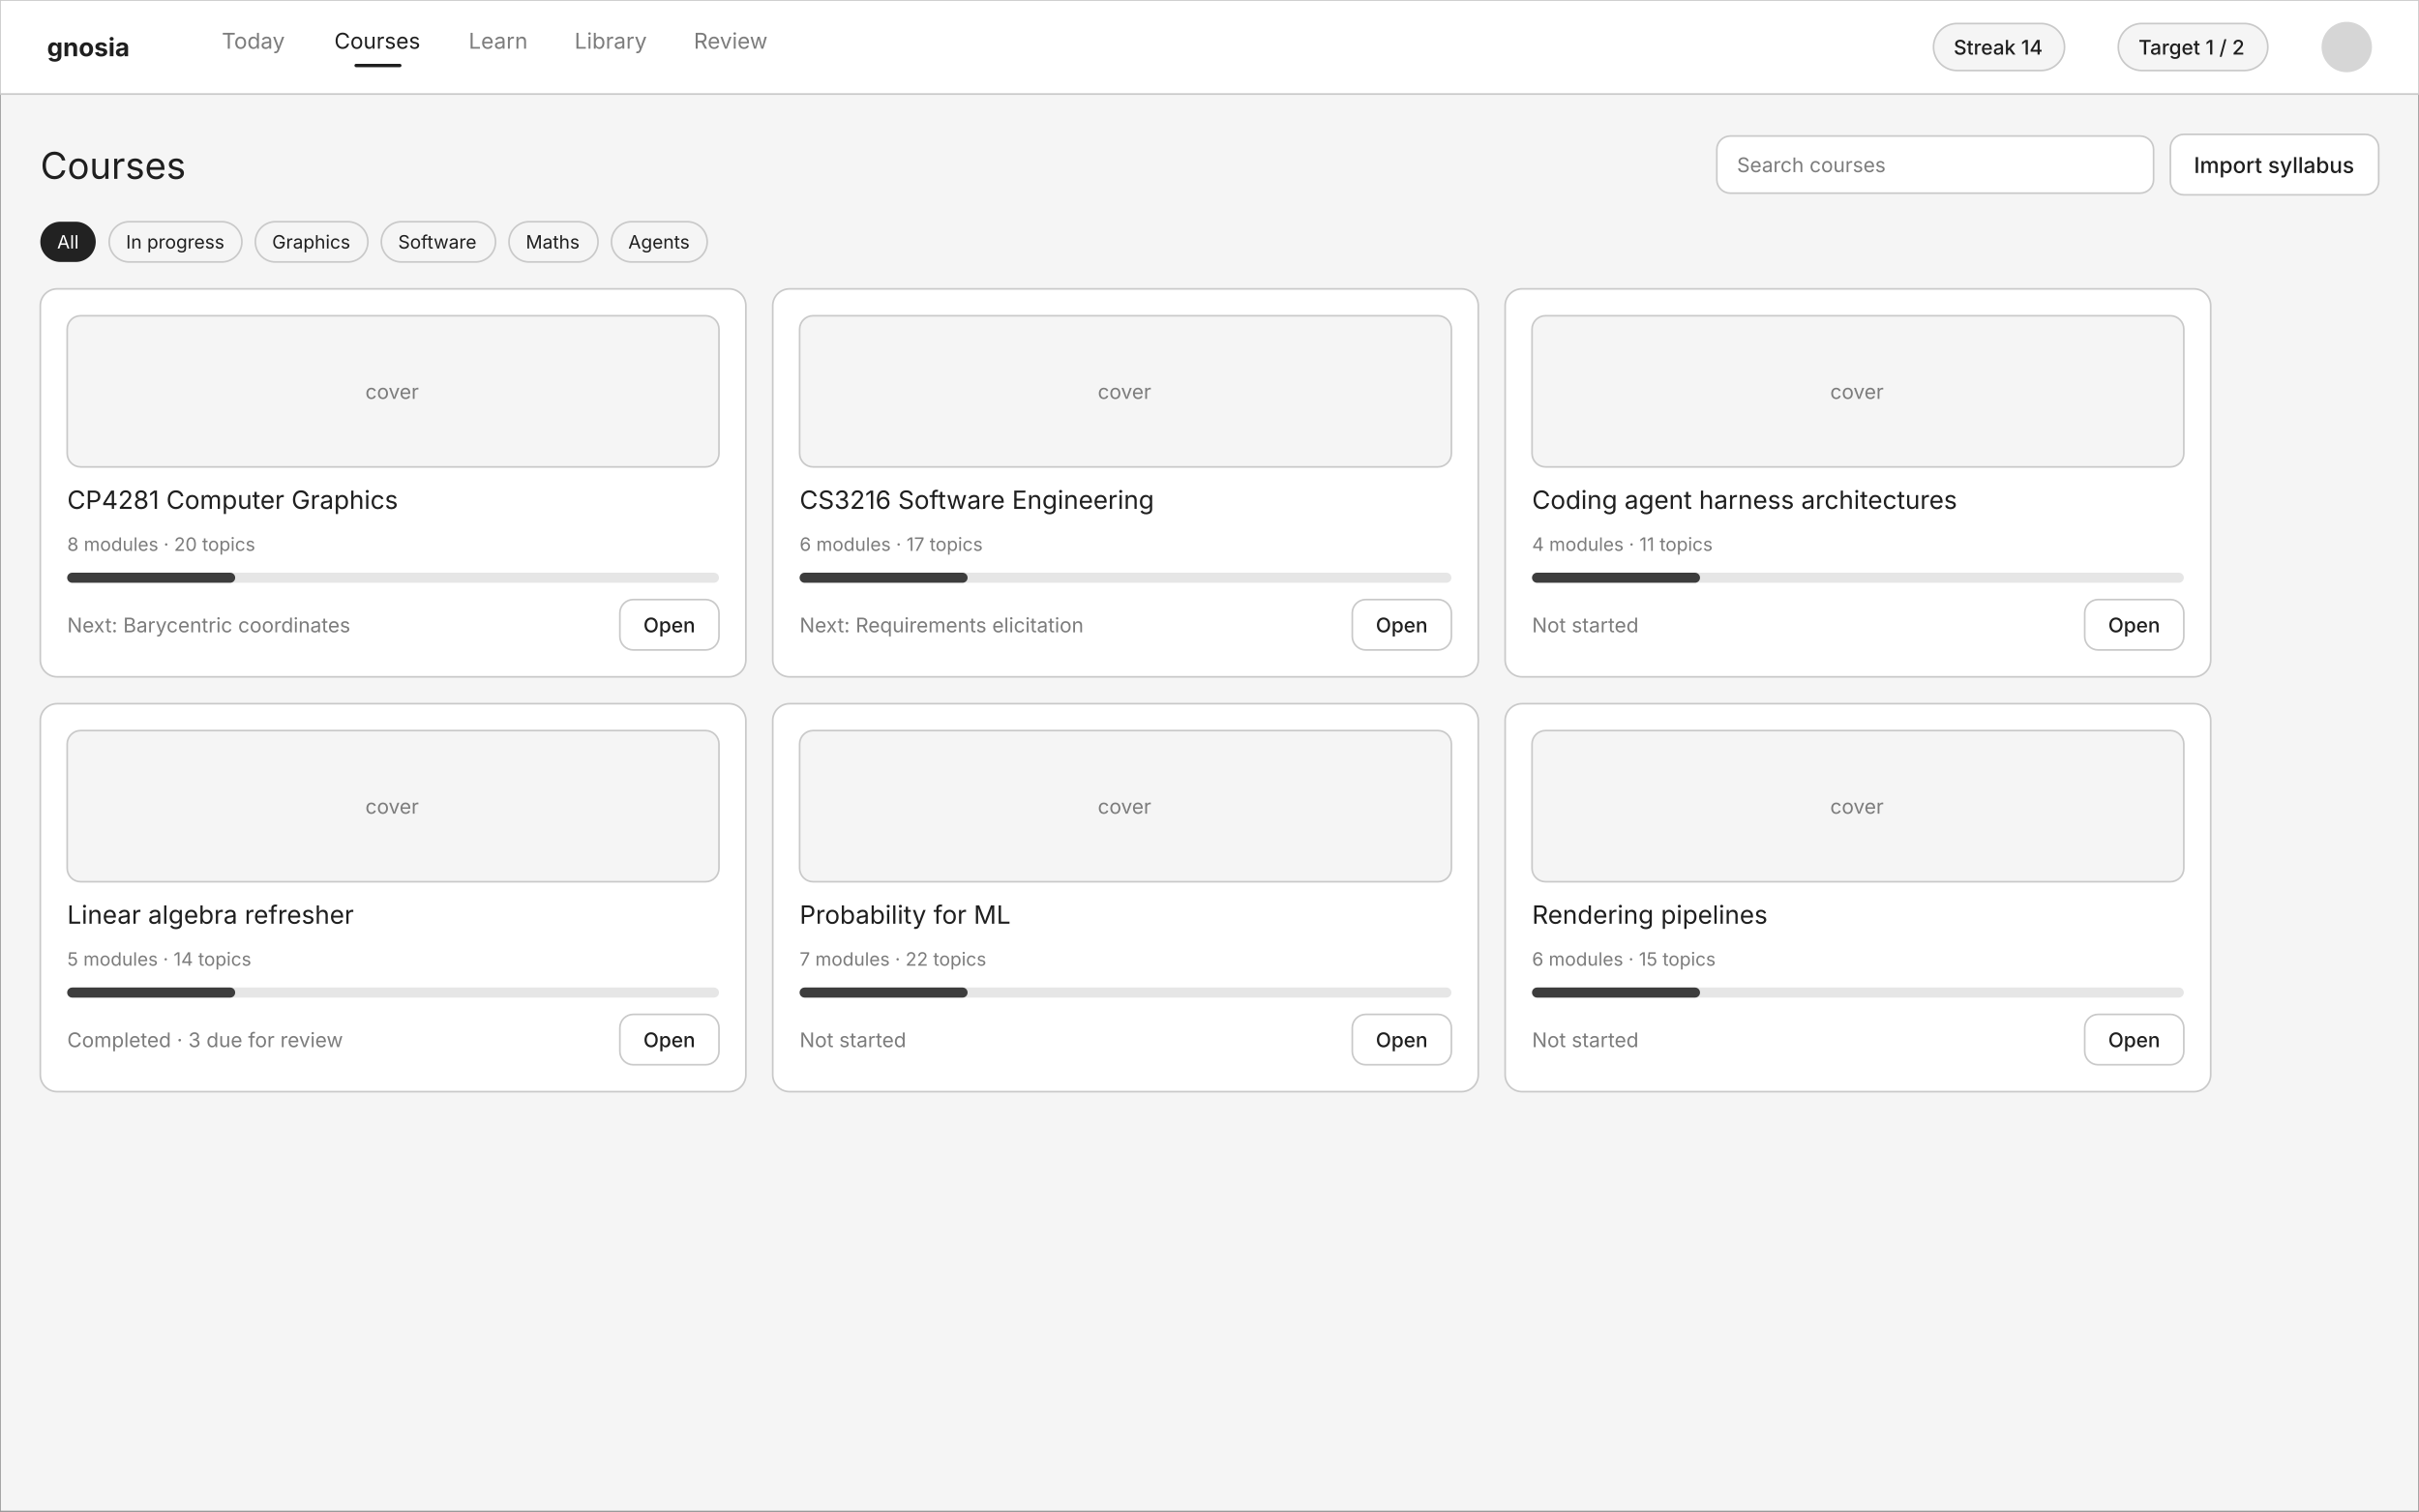
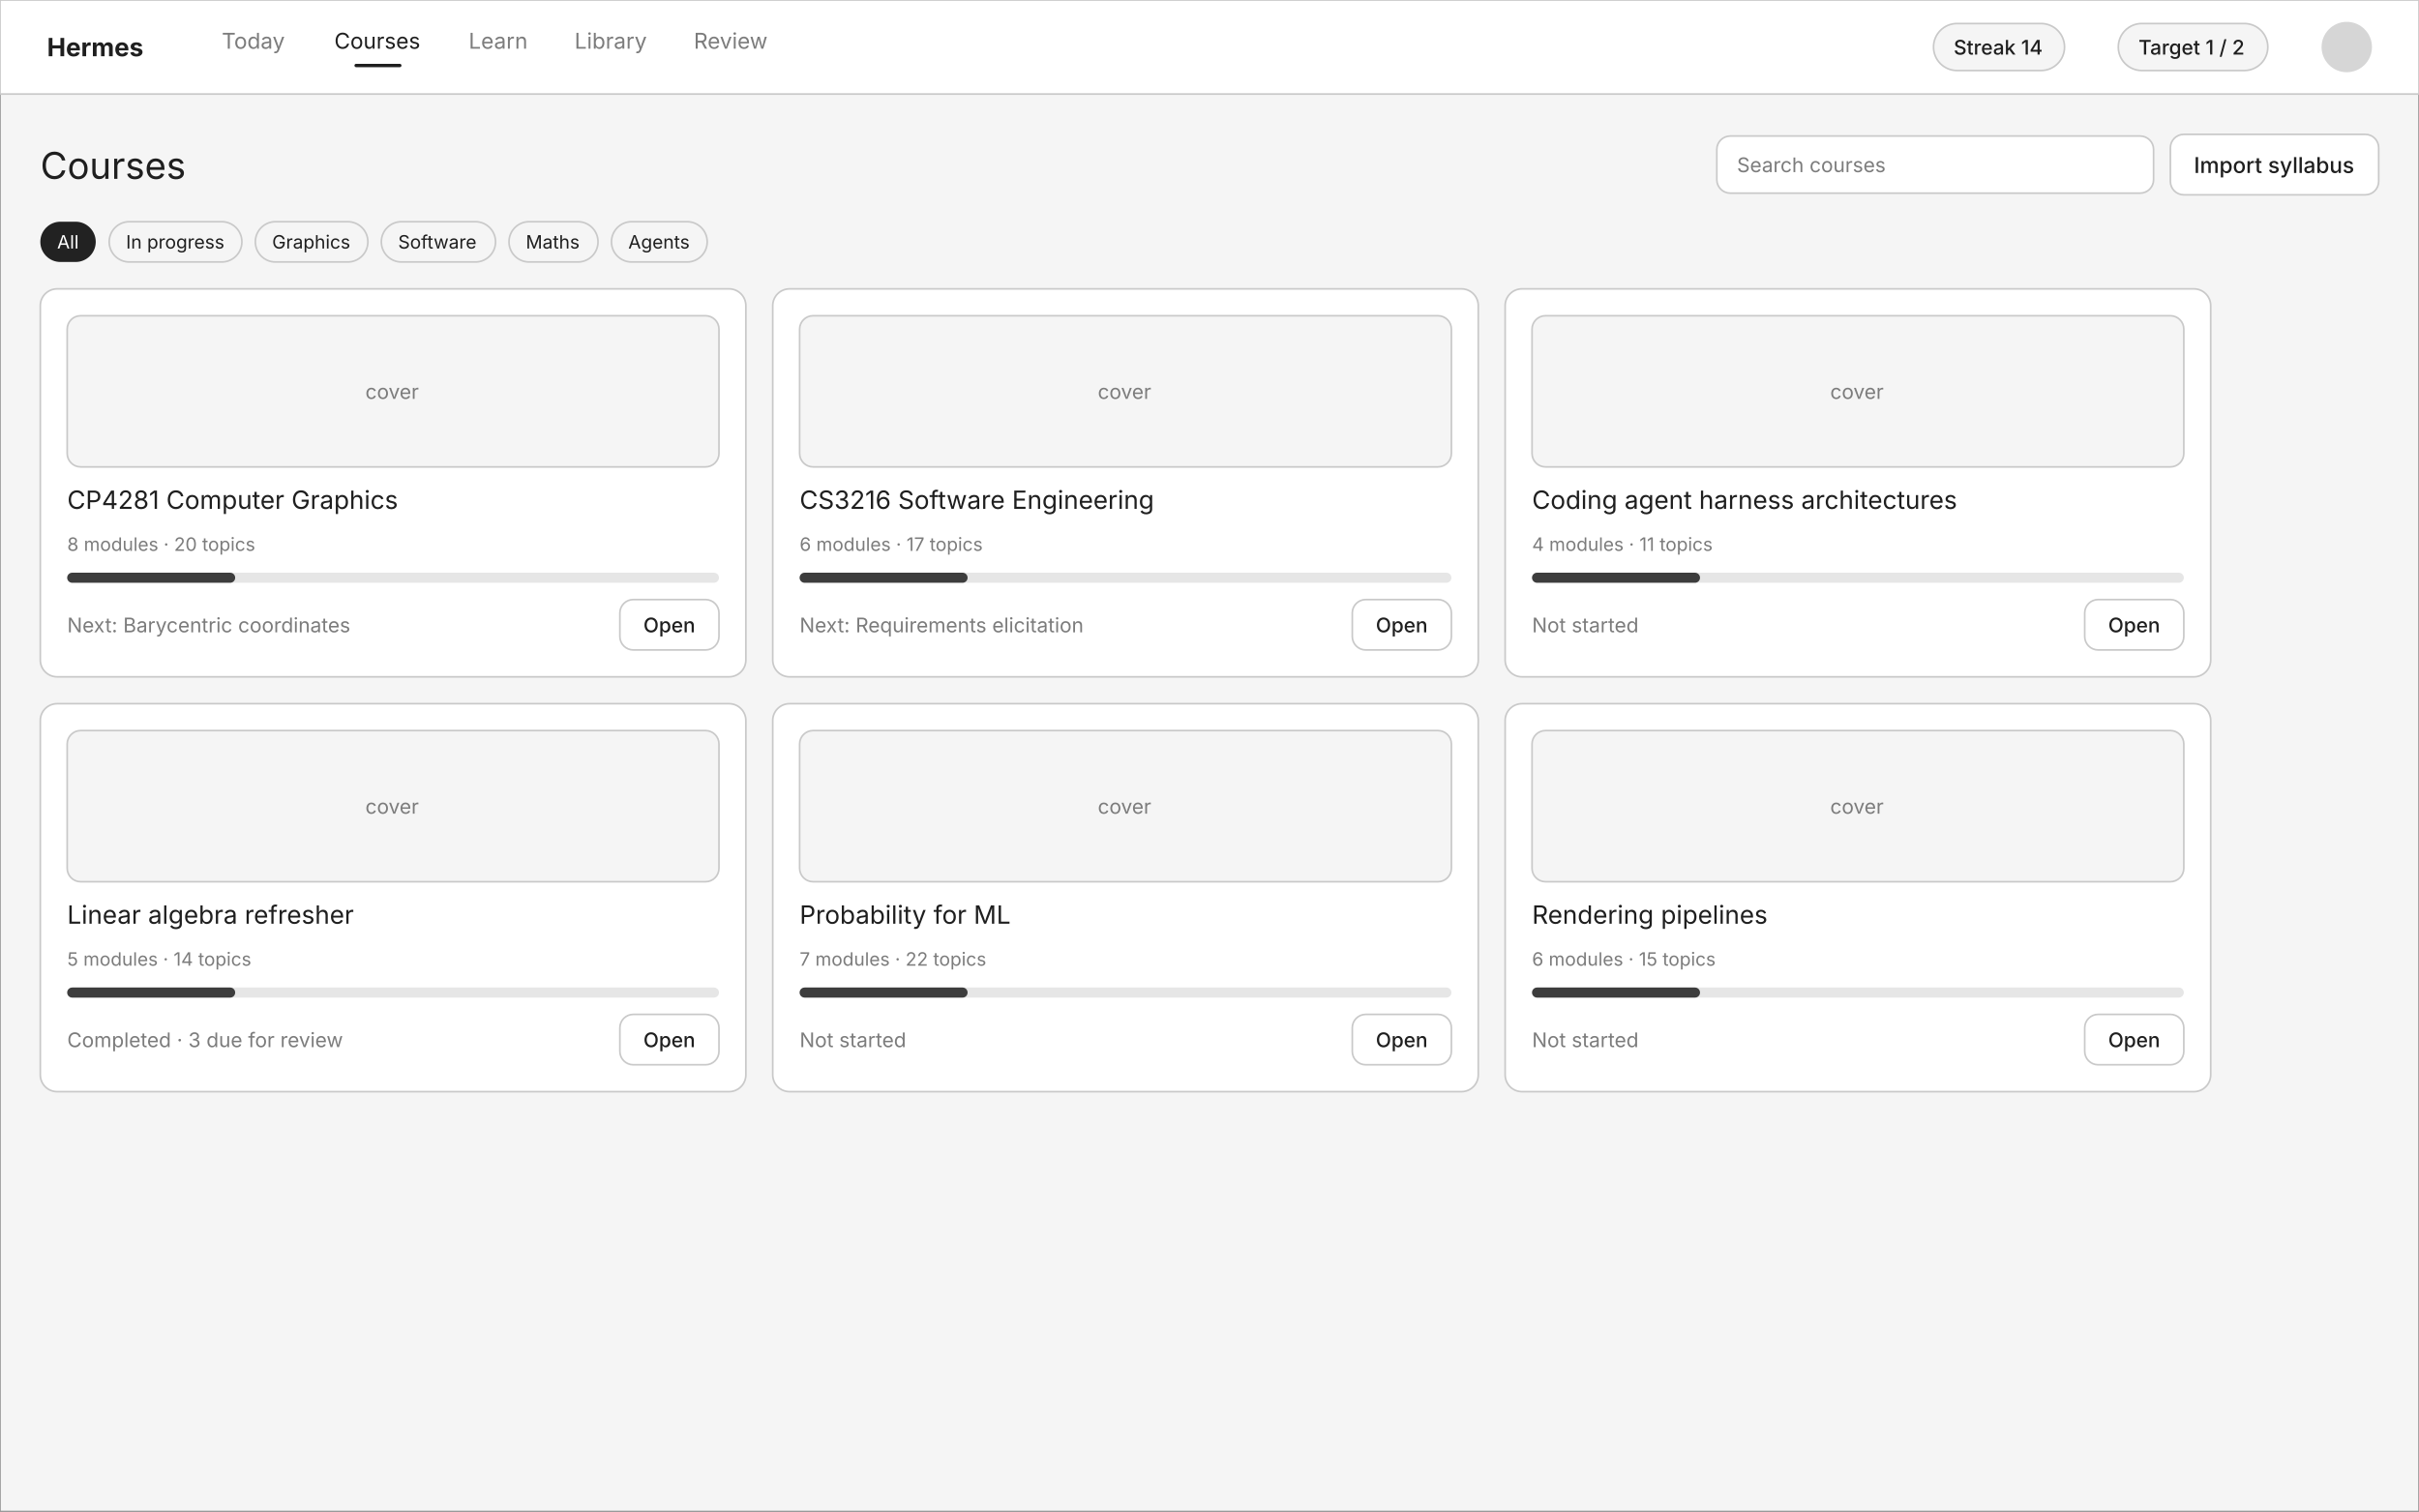
<svg xmlns="http://www.w3.org/2000/svg" width="1440" height="900" viewBox="0 0 1440 900">
  <defs>
    <clipPath id="clip0">
      <rect width="1440" height="900" />
    </clipPath>
  </defs>
  <g>
    <rect width="1440" height="900" fill="#F5F5F5" stroke="#9A9A9A" stroke-width="1" />
    <g clip-path="url(#clip0)">
      <g>
        <rect width="1440" height="56" fill="#FFFFFF" stroke="#C9C9C9" stroke-width="1" />
        <g transform="translate(28, 18.5)">
-           <text x="0" y="15" font-family="Inter" font-size="15" font-weight="700" fill="#1F1F1F">gnosia</text>
+           <text x="0" y="15" font-family="Inter" font-size="15" font-weight="700" fill="#1F1F1F">Hermes</text>
        </g>
        <g transform="translate(132, 16)">
          <g>
            <g>
              <text x="0" y="13" font-family="Inter" font-size="13" fill="#7C7C7C">Today</text>
            </g>
            <g transform="translate(5.5, 22)">
              <rect width="28" height="2" rx="1" ry="1" fill="#FFFFFF" />
            </g>
          </g>
          <g transform="translate(67, 0)">
            <g>
              <text x="0" y="13" font-family="Inter" font-size="13" fill="#1F1F1F">Courses</text>
            </g>
            <g transform="translate(12, 22)">
              <rect width="28" height="2" rx="1" ry="1" fill="#1F1F1F" />
            </g>
          </g>
          <g transform="translate(147, 0)">
            <g>
              <text x="0" y="13" font-family="Inter" font-size="13" fill="#7C7C7C">Learn</text>
            </g>
            <g transform="translate(3.5, 22)">
              <rect width="28" height="2" rx="1" ry="1" fill="#FFFFFF" />
            </g>
          </g>
          <g transform="translate(210, 0)">
            <g>
              <text x="0" y="13" font-family="Inter" font-size="13" fill="#7C7C7C">Library</text>
            </g>
            <g transform="translate(7.5, 22)">
              <rect width="28" height="2" rx="1" ry="1" fill="#FFFFFF" />
            </g>
          </g>
          <g transform="translate(281, 0)">
            <g>
              <text x="0" y="13" font-family="Inter" font-size="13" fill="#7C7C7C">Review</text>
            </g>
            <g transform="translate(8.5, 22)">
              <rect width="28" height="2" rx="1" ry="1" fill="#FFFFFF" />
            </g>
          </g>
        </g>
        <g transform="translate(490, 28)" />
        <g transform="translate(1151, 14)">
          <rect width="78" height="28" rx="14" ry="14" fill="#F5F5F5" stroke="#C9C9C9" stroke-width="1" />
          <g transform="translate(12, 6.5)">
            <text x="0" y="12" font-family="Inter" font-size="12" font-weight="500" fill="#1F1F1F">Streak 14</text>
          </g>
        </g>
        <g transform="translate(1261, 14)">
          <rect width="89" height="28" rx="14" ry="14" fill="#F5F5F5" stroke="#C9C9C9" stroke-width="1" />
          <g transform="translate(12, 6.5)">
            <text x="0" y="12" font-family="Inter" font-size="12" font-weight="500" fill="#1F1F1F">Target 1 / 2</text>
          </g>
        </g>
        <g transform="translate(1382, 13)">
          <ellipse cx="15" cy="15" rx="15" ry="15" fill="#D6D6D6" />
        </g>
      </g>
      <g transform="translate(0, 56)">
        <g transform="translate(24, 24)">
          <g transform="translate(0, 4.5)">
            <text x="0" y="22" font-family="Inter" font-size="22" fill="#1F1F1F">Courses</text>
          </g>
          <g transform="translate(97, 18)" />
          <g transform="translate(998, 1)">
            <rect width="260" height="34" rx="8" ry="8" fill="#FFFFFF" stroke="#C9C9C9" stroke-width="1" />
            <g transform="translate(12, 9.5)">
              <text x="0" y="12" font-family="Inter" font-size="12" fill="#7C7C7C">Search courses</text>
            </g>
          </g>
          <g transform="translate(1268, 0)">
            <rect width="124" height="36" rx="8" ry="8" fill="#FFFFFF" stroke="#C9C9C9" stroke-width="1" />
            <g transform="translate(14, 10)">
              <text x="0" y="13" font-family="Inter" font-size="13" font-weight="500" fill="#1F1F1F">Import syllabus</text>
            </g>
          </g>
        </g>
        <g transform="translate(24, 76)">
          <g>
            <rect width="33" height="24" rx="12" ry="12" fill="#222222" />
            <g transform="translate(10, 5)">
              <text x="0" y="11" font-family="Inter" font-size="11" fill="#FFFFFF">All</text>
            </g>
          </g>
          <g transform="translate(41, 0)">
            <rect width="79" height="24" rx="12" ry="12" fill="#F5F5F5" stroke="#C9C9C9" stroke-width="1" />
            <g transform="translate(10, 5)">
              <text x="0" y="11" font-family="Inter" font-size="11" fill="#1F1F1F">In progress</text>
            </g>
          </g>
          <g transform="translate(128, 0)">
            <rect width="67" height="24" rx="12" ry="12" fill="#F5F5F5" stroke="#C9C9C9" stroke-width="1" />
            <g transform="translate(10, 5)">
              <text x="0" y="11" font-family="Inter" font-size="11" fill="#1F1F1F">Graphics</text>
            </g>
          </g>
          <g transform="translate(203, 0)">
            <rect width="68" height="24" rx="12" ry="12" fill="#F5F5F5" stroke="#C9C9C9" stroke-width="1" />
            <g transform="translate(10, 5)">
              <text x="0" y="11" font-family="Inter" font-size="11" fill="#1F1F1F">Software</text>
            </g>
          </g>
          <g transform="translate(279, 0)">
            <rect width="53" height="24" rx="12" ry="12" fill="#F5F5F5" stroke="#C9C9C9" stroke-width="1" />
            <g transform="translate(10, 5)">
              <text x="0" y="11" font-family="Inter" font-size="11" fill="#1F1F1F">Maths</text>
            </g>
          </g>
          <g transform="translate(340, 0)">
            <rect width="57" height="24" rx="12" ry="12" fill="#F5F5F5" stroke="#C9C9C9" stroke-width="1" />
            <g transform="translate(10, 5)">
              <text x="0" y="11" font-family="Inter" font-size="11" fill="#1F1F1F">Agents</text>
            </g>
          </g>
        </g>
        <g transform="translate(24, 116)">
          <g>
            <g>
              <rect width="420" height="231" rx="10" ry="10" fill="#FFFFFF" stroke="#C9C9C9" stroke-width="1" />
              <g transform="translate(16, 16)">
                <rect width="388" height="90" rx="8" ry="8" fill="#F5F5F5" stroke="#C9C9C9" stroke-width="1" />
                <g transform="translate(177.5, 37.5)">
                  <text x="0" y="12" font-family="Inter" font-size="12" fill="#7C7C7C">cover</text>
                </g>
              </g>
              <g transform="translate(16, 116)">
                <text x="0" y="15" font-family="Inter" font-size="15" fill="#1F1F1F">CP4281 Computer Graphics</text>
              </g>
              <g transform="translate(16, 145)">
                <text x="0" y="11" font-family="Inter" font-size="11" fill="#7C7C7C">8 modules · 20 topics</text>
              </g>
              <g transform="translate(16, 169)">
                <rect width="388" height="6" rx="3" ry="3" fill="#E6E6E6" />
                <rect width="100" height="6" rx="3" ry="3" fill="#3D3D3D" />
              </g>
              <g transform="translate(16, 185)">
                <g transform="translate(0, 7.5)">
                  <g>
                    <text x="0" y="12" font-family="Inter" font-size="12" fill="#7C7C7C">Next: Barycentric coordinates</text>
                  </g>
                </g>
                <g transform="translate(329, 0)">
                  <rect width="59" height="30" rx="8" ry="8" fill="#FFFFFF" stroke="#C9C9C9" stroke-width="1" />
                  <g transform="translate(14, 7.5)">
                    <text x="0" y="12" font-family="Inter" font-size="12" font-weight="500" fill="#1F1F1F">Open</text>
                  </g>
                </g>
              </g>
            </g>
            <g transform="translate(436, 0)">
              <rect width="420" height="231" rx="10" ry="10" fill="#FFFFFF" stroke="#C9C9C9" stroke-width="1" />
              <g transform="translate(16, 16)">
                <rect width="388" height="90" rx="8" ry="8" fill="#F5F5F5" stroke="#C9C9C9" stroke-width="1" />
                <g transform="translate(177.5, 37.5)">
                  <text x="0" y="12" font-family="Inter" font-size="12" fill="#7C7C7C">cover</text>
                </g>
              </g>
              <g transform="translate(16, 116)">
                <text x="0" y="15" font-family="Inter" font-size="15" fill="#1F1F1F">CS3216 Software Engineering</text>
              </g>
              <g transform="translate(16, 145)">
                <text x="0" y="11" font-family="Inter" font-size="11" fill="#7C7C7C">6 modules · 17 topics</text>
              </g>
              <g transform="translate(16, 169)">
                <rect width="388" height="6" rx="3" ry="3" fill="#E6E6E6" />
                <rect width="100" height="6" rx="3" ry="3" fill="#3D3D3D" />
              </g>
              <g transform="translate(16, 185)">
                <g transform="translate(0, 7.5)">
                  <g>
                    <text x="0" y="12" font-family="Inter" font-size="12" fill="#7C7C7C">Next: Requirements elicitation</text>
                  </g>
                </g>
                <g transform="translate(329, 0)">
                  <rect width="59" height="30" rx="8" ry="8" fill="#FFFFFF" stroke="#C9C9C9" stroke-width="1" />
                  <g transform="translate(14, 7.5)">
                    <text x="0" y="12" font-family="Inter" font-size="12" font-weight="500" fill="#1F1F1F">Open</text>
                  </g>
                </g>
              </g>
            </g>
            <g transform="translate(872, 0)">
              <rect width="420" height="231" rx="10" ry="10" fill="#FFFFFF" stroke="#C9C9C9" stroke-width="1" />
              <g transform="translate(16, 16)">
                <rect width="388" height="90" rx="8" ry="8" fill="#F5F5F5" stroke="#C9C9C9" stroke-width="1" />
                <g transform="translate(177.5, 37.5)">
                  <text x="0" y="12" font-family="Inter" font-size="12" fill="#7C7C7C">cover</text>
                </g>
              </g>
              <g transform="translate(16, 116)">
                <text x="0" y="15" font-family="Inter" font-size="15" fill="#1F1F1F">Coding agent harness architectures</text>
              </g>
              <g transform="translate(16, 145)">
                <text x="0" y="11" font-family="Inter" font-size="11" fill="#7C7C7C">4 modules · 11 topics</text>
              </g>
              <g transform="translate(16, 169)">
                <rect width="388" height="6" rx="3" ry="3" fill="#E6E6E6" />
                <rect width="100" height="6" rx="3" ry="3" fill="#3D3D3D" />
              </g>
              <g transform="translate(16, 185)">
                <g transform="translate(0, 7.5)">
                  <g>
                    <text x="0" y="12" font-family="Inter" font-size="12" fill="#7C7C7C">Not started</text>
                  </g>
                </g>
                <g transform="translate(329, 0)">
                  <rect width="59" height="30" rx="8" ry="8" fill="#FFFFFF" stroke="#C9C9C9" stroke-width="1" />
                  <g transform="translate(14, 7.5)">
                    <text x="0" y="12" font-family="Inter" font-size="12" font-weight="500" fill="#1F1F1F">Open</text>
                  </g>
                </g>
              </g>
            </g>
          </g>
          <g transform="translate(0, 247)">
            <g>
              <rect width="420" height="231" rx="10" ry="10" fill="#FFFFFF" stroke="#C9C9C9" stroke-width="1" />
              <g transform="translate(16, 16)">
                <rect width="388" height="90" rx="8" ry="8" fill="#F5F5F5" stroke="#C9C9C9" stroke-width="1" />
                <g transform="translate(177.5, 37.5)">
                  <text x="0" y="12" font-family="Inter" font-size="12" fill="#7C7C7C">cover</text>
                </g>
              </g>
              <g transform="translate(16, 116)">
                <text x="0" y="15" font-family="Inter" font-size="15" fill="#1F1F1F">Linear algebra refresher</text>
              </g>
              <g transform="translate(16, 145)">
                <text x="0" y="11" font-family="Inter" font-size="11" fill="#7C7C7C">5 modules · 14 topics</text>
              </g>
              <g transform="translate(16, 169)">
                <rect width="388" height="6" rx="3" ry="3" fill="#E6E6E6" />
                <rect width="100" height="6" rx="3" ry="3" fill="#3D3D3D" />
              </g>
              <g transform="translate(16, 185)">
                <g transform="translate(0, 7.5)">
                  <g>
                    <text x="0" y="12" font-family="Inter" font-size="12" fill="#7C7C7C">Completed · 3 due for review</text>
                  </g>
                </g>
                <g transform="translate(329, 0)">
                  <rect width="59" height="30" rx="8" ry="8" fill="#FFFFFF" stroke="#C9C9C9" stroke-width="1" />
                  <g transform="translate(14, 7.5)">
                    <text x="0" y="12" font-family="Inter" font-size="12" font-weight="500" fill="#1F1F1F">Open</text>
                  </g>
                </g>
              </g>
            </g>
            <g transform="translate(436, 0)">
              <rect width="420" height="231" rx="10" ry="10" fill="#FFFFFF" stroke="#C9C9C9" stroke-width="1" />
              <g transform="translate(16, 16)">
                <rect width="388" height="90" rx="8" ry="8" fill="#F5F5F5" stroke="#C9C9C9" stroke-width="1" />
                <g transform="translate(177.5, 37.5)">
                  <text x="0" y="12" font-family="Inter" font-size="12" fill="#7C7C7C">cover</text>
                </g>
              </g>
              <g transform="translate(16, 116)">
                <text x="0" y="15" font-family="Inter" font-size="15" fill="#1F1F1F">Probability for ML</text>
              </g>
              <g transform="translate(16, 145)">
                <text x="0" y="11" font-family="Inter" font-size="11" fill="#7C7C7C">7 modules · 22 topics</text>
              </g>
              <g transform="translate(16, 169)">
                <rect width="388" height="6" rx="3" ry="3" fill="#E6E6E6" />
                <rect width="100" height="6" rx="3" ry="3" fill="#3D3D3D" />
              </g>
              <g transform="translate(16, 185)">
                <g transform="translate(0, 7.5)">
                  <g>
                    <text x="0" y="12" font-family="Inter" font-size="12" fill="#7C7C7C">Not started</text>
                  </g>
                </g>
                <g transform="translate(329, 0)">
                  <rect width="59" height="30" rx="8" ry="8" fill="#FFFFFF" stroke="#C9C9C9" stroke-width="1" />
                  <g transform="translate(14, 7.5)">
                    <text x="0" y="12" font-family="Inter" font-size="12" font-weight="500" fill="#1F1F1F">Open</text>
                  </g>
                </g>
              </g>
            </g>
            <g transform="translate(872, 0)">
              <rect width="420" height="231" rx="10" ry="10" fill="#FFFFFF" stroke="#C9C9C9" stroke-width="1" />
              <g transform="translate(16, 16)">
                <rect width="388" height="90" rx="8" ry="8" fill="#F5F5F5" stroke="#C9C9C9" stroke-width="1" />
                <g transform="translate(177.5, 37.5)">
                  <text x="0" y="12" font-family="Inter" font-size="12" fill="#7C7C7C">cover</text>
                </g>
              </g>
              <g transform="translate(16, 116)">
                <text x="0" y="15" font-family="Inter" font-size="15" fill="#1F1F1F">Rendering pipelines</text>
              </g>
              <g transform="translate(16, 145)">
                <text x="0" y="11" font-family="Inter" font-size="11" fill="#7C7C7C">6 modules · 15 topics</text>
              </g>
              <g transform="translate(16, 169)">
                <rect width="388" height="6" rx="3" ry="3" fill="#E6E6E6" />
                <rect width="100" height="6" rx="3" ry="3" fill="#3D3D3D" />
              </g>
              <g transform="translate(16, 185)">
                <g transform="translate(0, 7.5)">
                  <g>
                    <text x="0" y="12" font-family="Inter" font-size="12" fill="#7C7C7C">Not started</text>
                  </g>
                </g>
                <g transform="translate(329, 0)">
                  <rect width="59" height="30" rx="8" ry="8" fill="#FFFFFF" stroke="#C9C9C9" stroke-width="1" />
                  <g transform="translate(14, 7.5)">
                    <text x="0" y="12" font-family="Inter" font-size="12" font-weight="500" fill="#1F1F1F">Open</text>
                  </g>
                </g>
              </g>
            </g>
          </g>
        </g>
      </g>
    </g>
  </g>
</svg>
